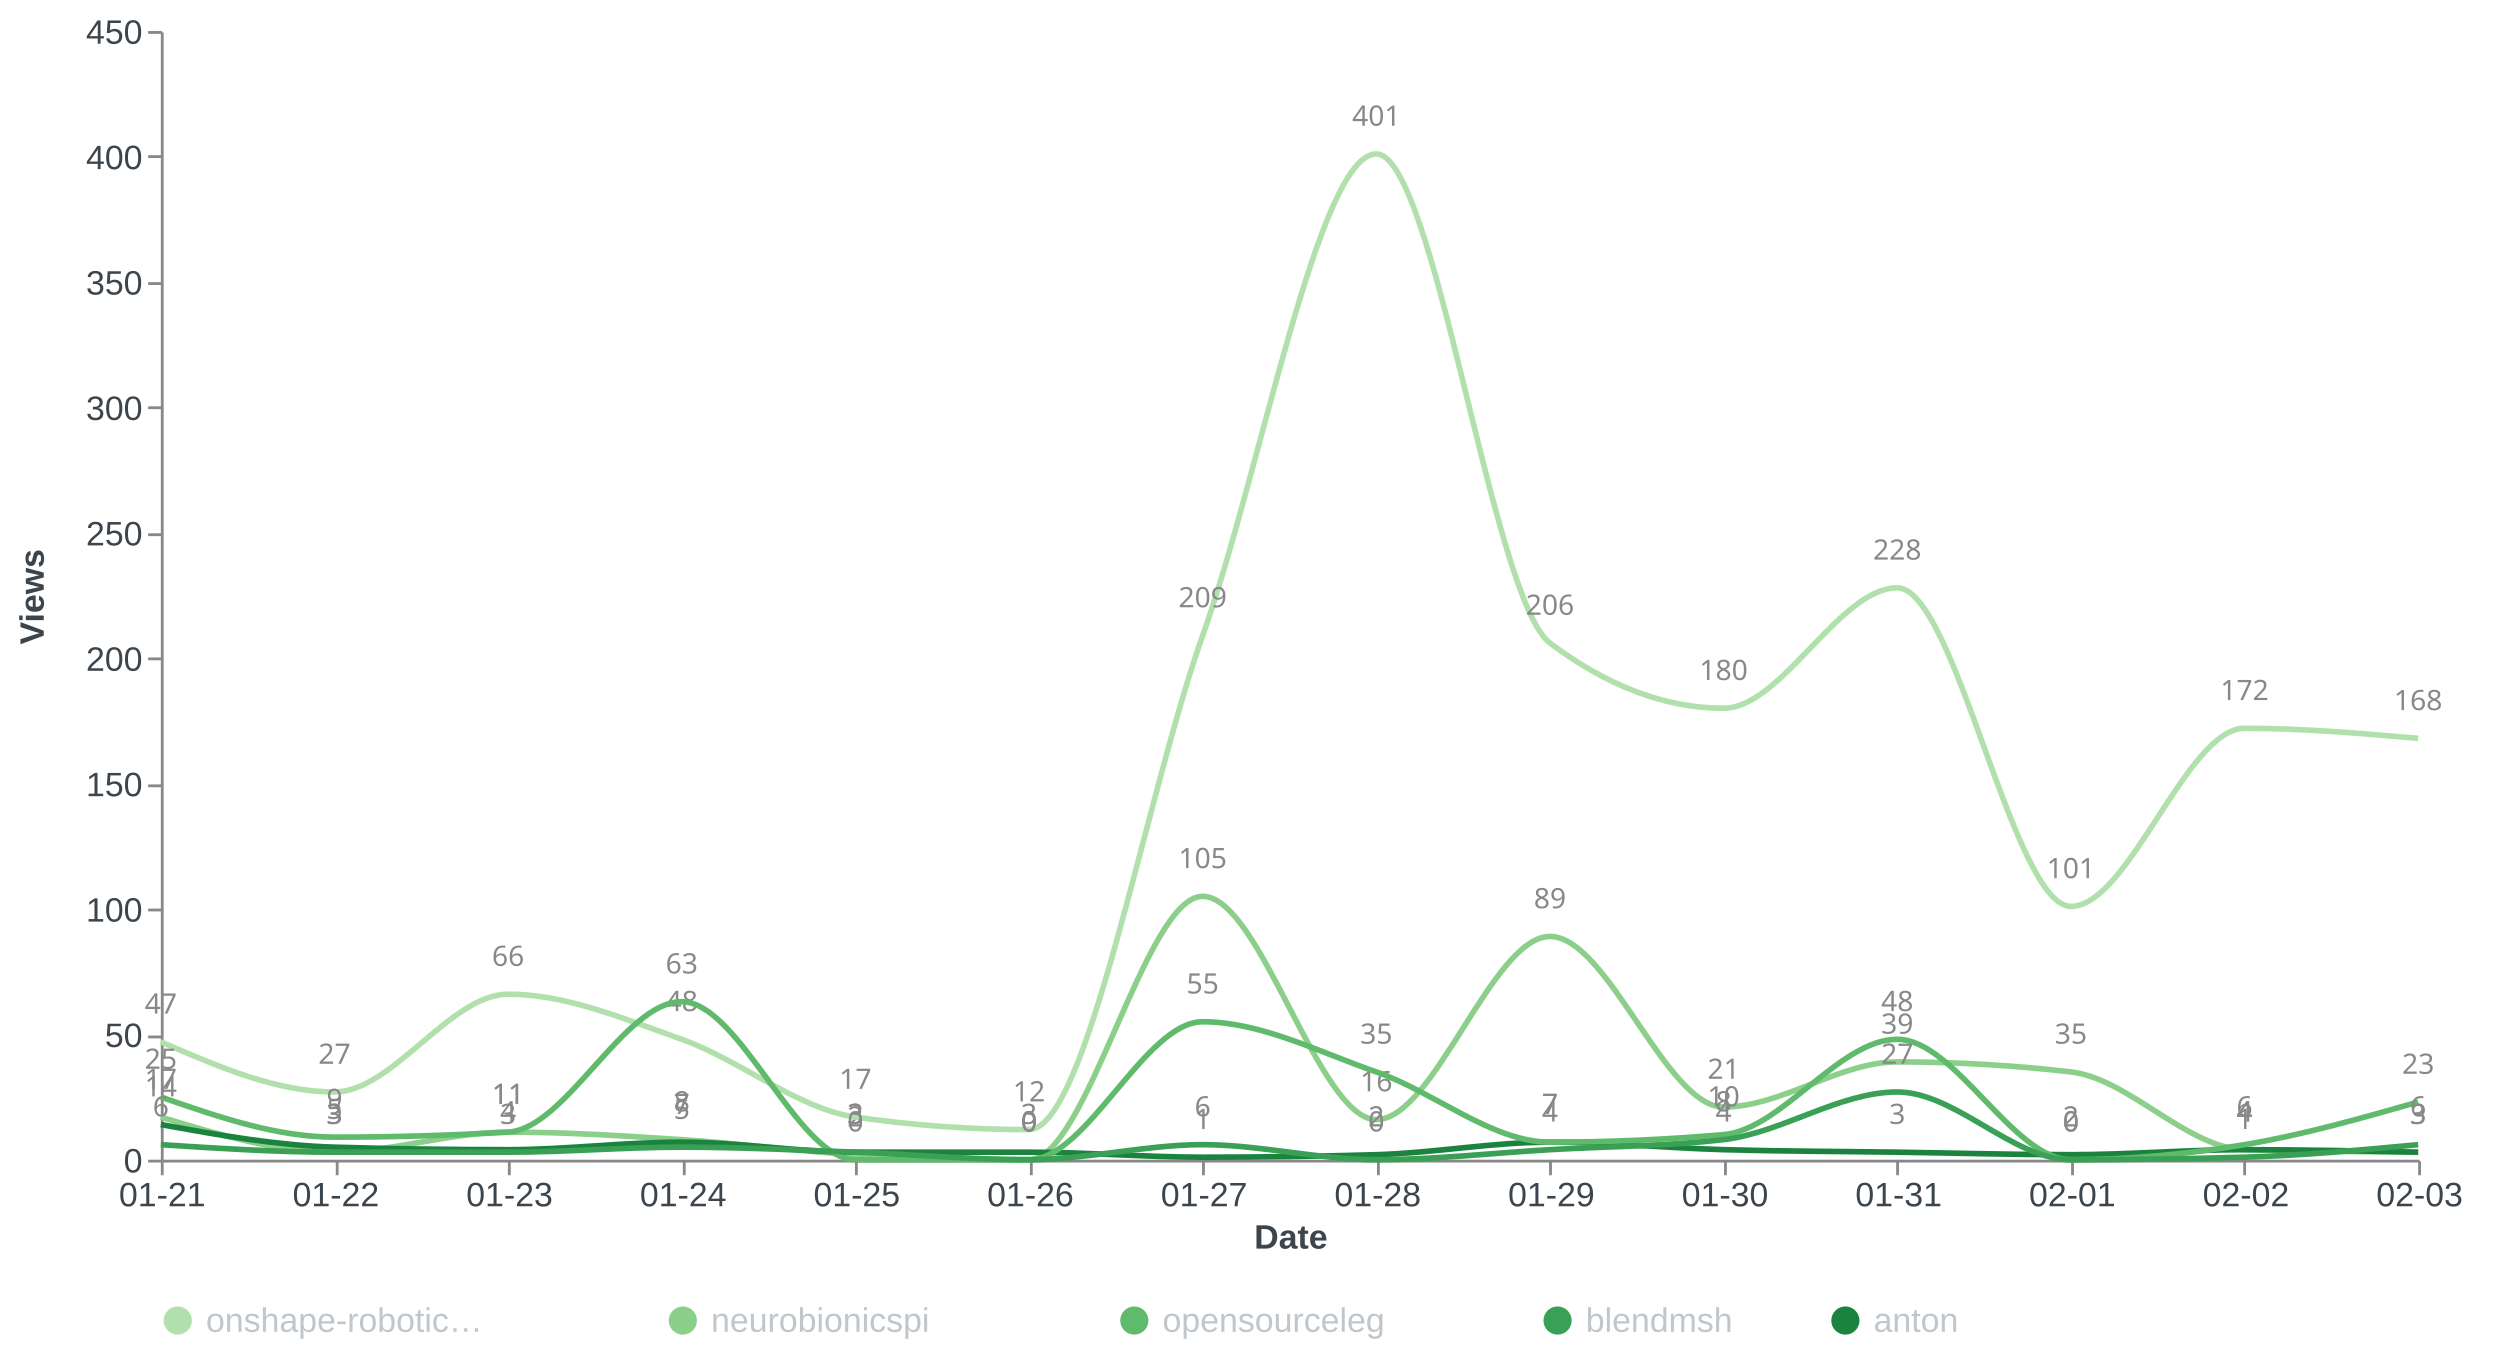
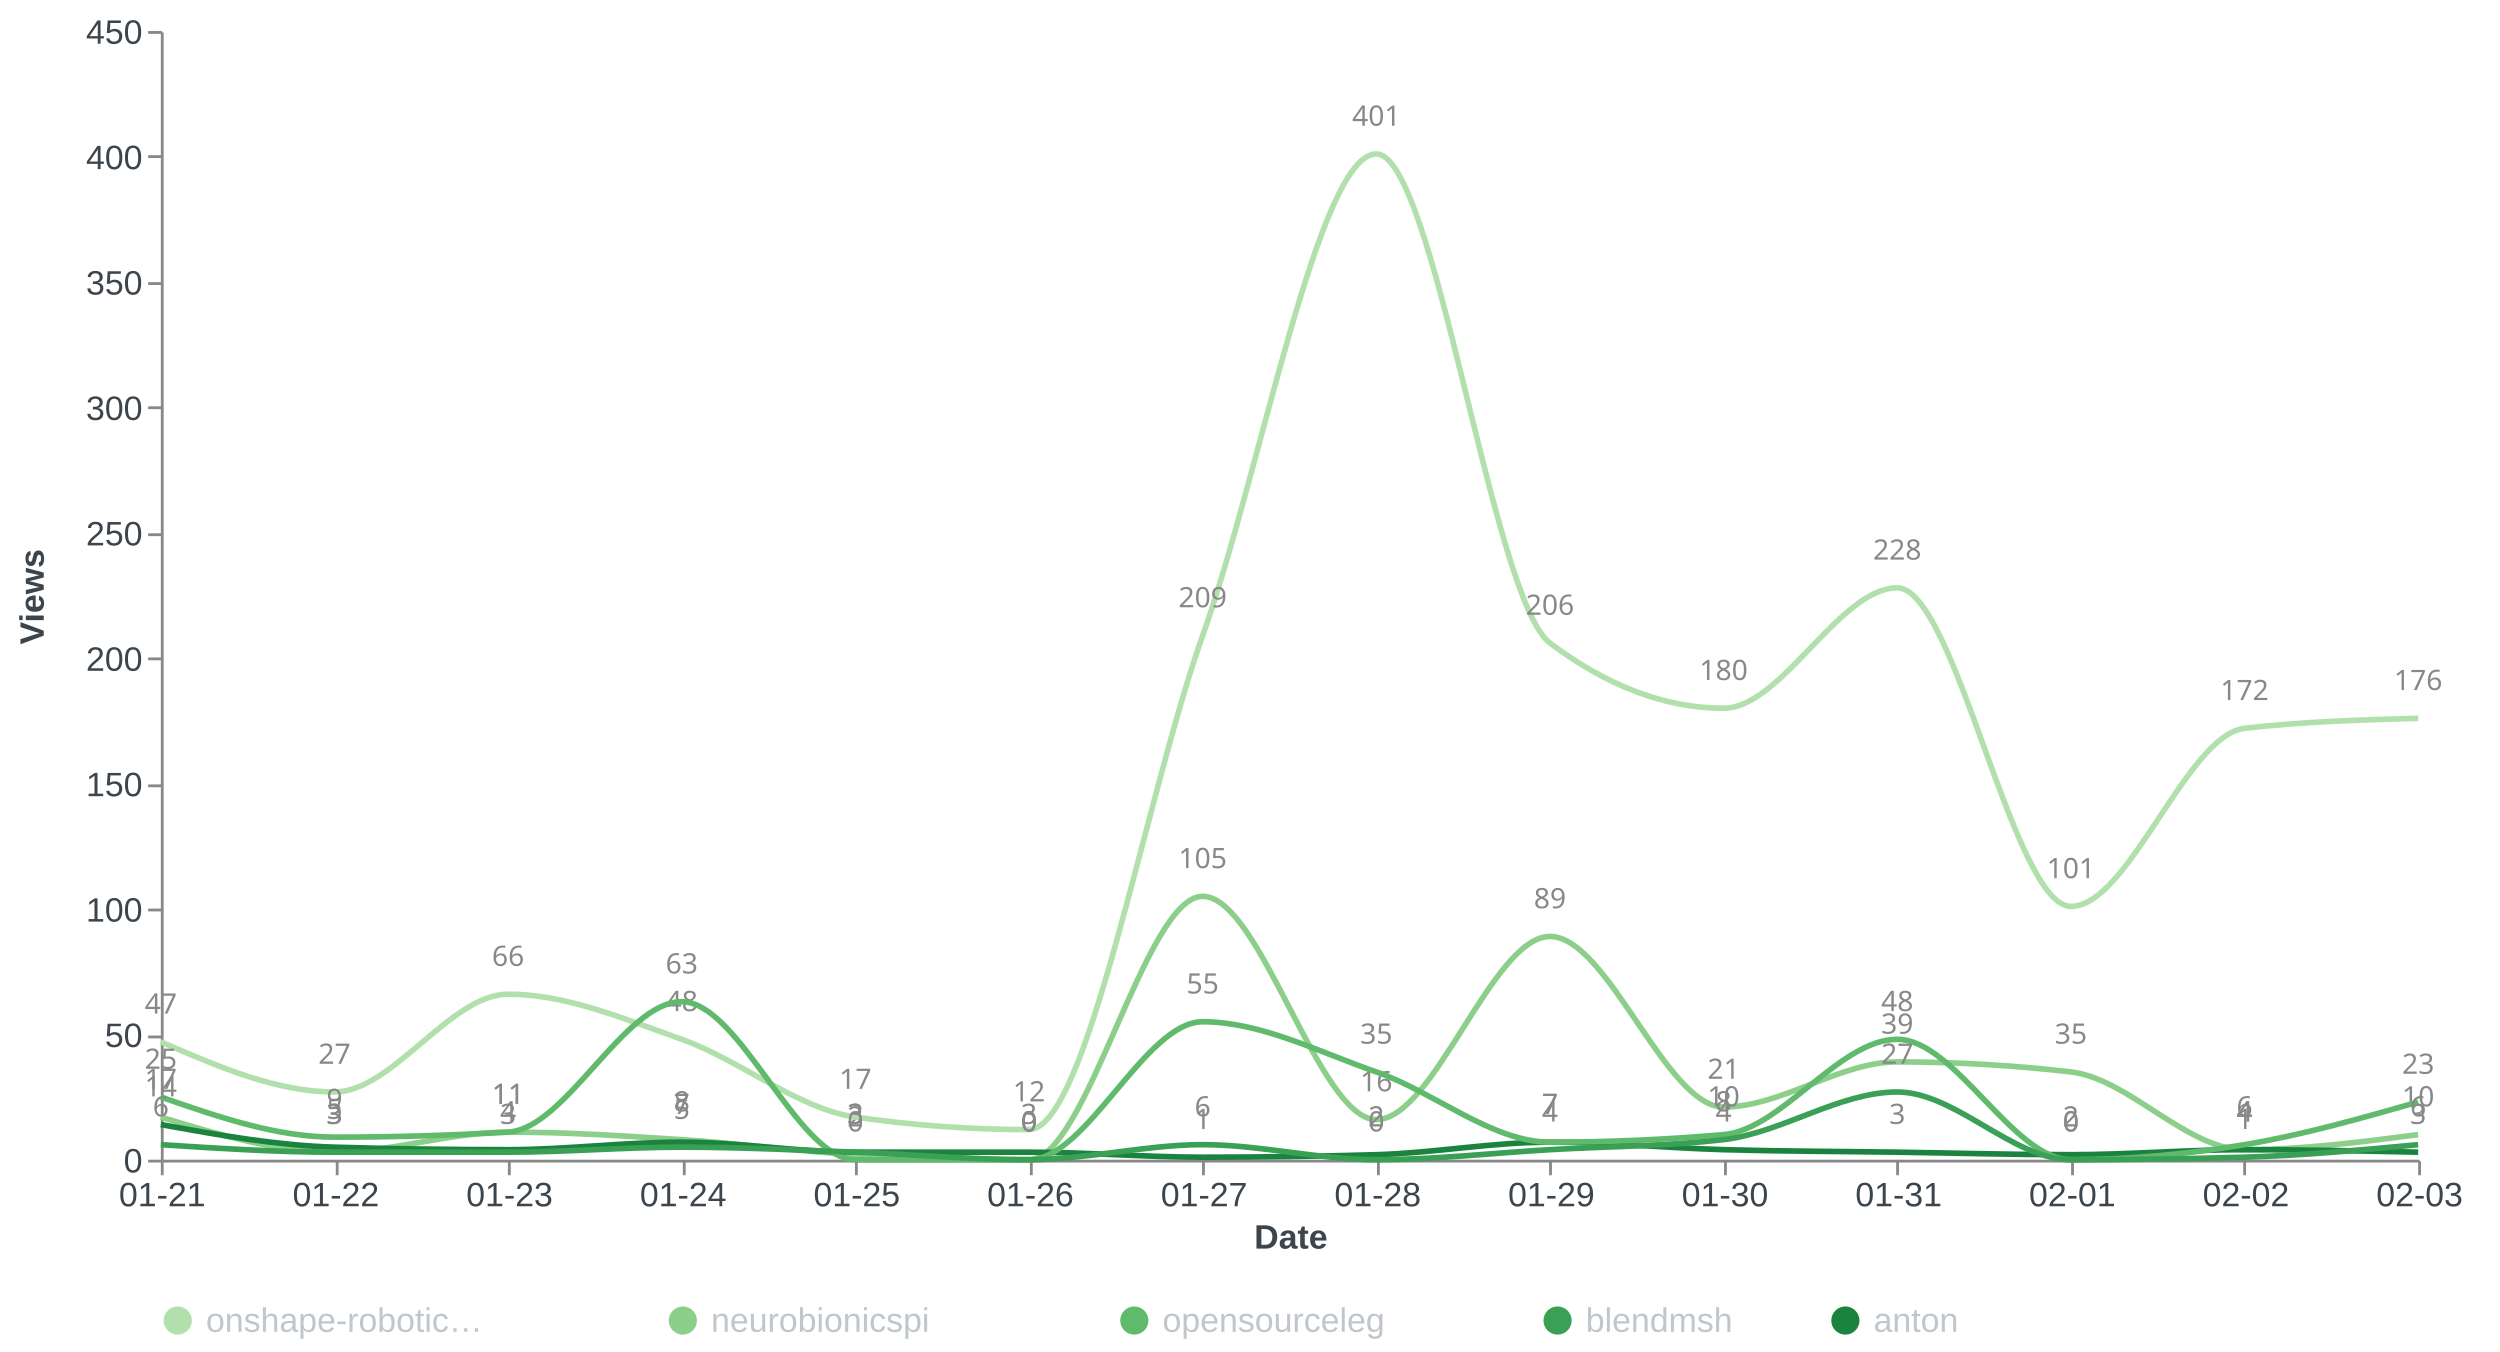
<svg xmlns="http://www.w3.org/2000/svg" version="1.1" class="marks" width="886" height="479" viewBox="0 0 886 479">
  <g fill="none" stroke-miterlimit="10" transform="translate(57,11)">
    <g class="mark-group role-frame root" role="graphics-object" aria-roledescription="group mark container">
      <g transform="translate(0,0)">
        <path class="background" aria-hidden="true" d="M0,0h800v400h-800Z" />
        <g>
          <g class="mark-group role-axis" role="graphics-symbol" aria-roledescription="axis" aria-label="X-axis titled 'Date' for a discrete scale with 14 values: 01-21, 01-22, 01-23, 01-24, 01-25, ending with 02-03">
            <g transform="translate(0.5,400.5)">
              <path class="background" aria-hidden="true" d="M0,0h0v0h0Z" pointer-events="none" />
              <g>
                <g class="mark-rule role-axis-tick" pointer-events="none">
                  <line transform="translate(0,0)" x2="0" y2="5" stroke="#888" stroke-width="1" opacity="1" />
                  <line transform="translate(62,0)" x2="0" y2="5" stroke="#888" stroke-width="1" opacity="1" />
                  <line transform="translate(123,0)" x2="0" y2="5" stroke="#888" stroke-width="1" opacity="1" />
                  <line transform="translate(185,0)" x2="0" y2="5" stroke="#888" stroke-width="1" opacity="1" />
                  <line transform="translate(246,0)" x2="0" y2="5" stroke="#888" stroke-width="1" opacity="1" />
                  <line transform="translate(308,0)" x2="0" y2="5" stroke="#888" stroke-width="1" opacity="1" />
                  <line transform="translate(369,0)" x2="0" y2="5" stroke="#888" stroke-width="1" opacity="1" />
                  <line transform="translate(431,0)" x2="0" y2="5" stroke="#888" stroke-width="1" opacity="1" />
                  <line transform="translate(492,0)" x2="0" y2="5" stroke="#888" stroke-width="1" opacity="1" />
                  <line transform="translate(554,0)" x2="0" y2="5" stroke="#888" stroke-width="1" opacity="1" />
                  <line transform="translate(615,0)" x2="0" y2="5" stroke="#888" stroke-width="1" opacity="1" />
                  <line transform="translate(677,0)" x2="0" y2="5" stroke="#888" stroke-width="1" opacity="1" />
                  <line transform="translate(738,0)" x2="0" y2="5" stroke="#888" stroke-width="1" opacity="1" />
                  <line transform="translate(800,0)" x2="0" y2="5" stroke="#888" stroke-width="1" opacity="1" />
                </g>
                <g class="mark-text role-axis-label" pointer-events="none">
                  <text text-anchor="middle" transform="translate(0,16)" font-family="Arial, sans-serif" font-size="12px" fill="#3c444c" opacity="1">01-21</text>
                  <text text-anchor="middle" transform="translate(61.53846,16)" font-family="Arial, sans-serif" font-size="12px" fill="#3c444c" opacity="1">01-22</text>
                  <text text-anchor="middle" transform="translate(123.0769,16)" font-family="Arial, sans-serif" font-size="12px" fill="#3c444c" opacity="1">01-23</text>
                  <text text-anchor="middle" transform="translate(184.6154,16)" font-family="Arial, sans-serif" font-size="12px" fill="#3c444c" opacity="1">01-24</text>
                  <text text-anchor="middle" transform="translate(246.1538,16)" font-family="Arial, sans-serif" font-size="12px" fill="#3c444c" opacity="1">01-25</text>
                  <text text-anchor="middle" transform="translate(307.6923,16)" font-family="Arial, sans-serif" font-size="12px" fill="#3c444c" opacity="1">01-26</text>
                  <text text-anchor="middle" transform="translate(369.2308,16)" font-family="Arial, sans-serif" font-size="12px" fill="#3c444c" opacity="1">01-27</text>
                  <text text-anchor="middle" transform="translate(430.7692,16)" font-family="Arial, sans-serif" font-size="12px" fill="#3c444c" opacity="1">01-28</text>
                  <text text-anchor="middle" transform="translate(492.3077,16)" font-family="Arial, sans-serif" font-size="12px" fill="#3c444c" opacity="1">01-29</text>
                  <text text-anchor="middle" transform="translate(553.8462,16)" font-family="Arial, sans-serif" font-size="12px" fill="#3c444c" opacity="1">01-30</text>
                  <text text-anchor="middle" transform="translate(615.3846,16)" font-family="Arial, sans-serif" font-size="12px" fill="#3c444c" opacity="1">01-31</text>
                  <text text-anchor="middle" transform="translate(676.9231,16)" font-family="Arial, sans-serif" font-size="12px" fill="#3c444c" opacity="1">02-01</text>
                  <text text-anchor="middle" transform="translate(738.4615,16)" font-family="Arial, sans-serif" font-size="12px" fill="#3c444c" opacity="1">02-02</text>
                  <text text-anchor="middle" transform="translate(800,16)" font-family="Arial, sans-serif" font-size="12px" fill="#3c444c" opacity="1">02-03</text>
                </g>
                <g class="mark-rule role-axis-domain" pointer-events="none">
                  <line transform="translate(0,0)" x2="800" y2="0" stroke="#888" stroke-width="1" opacity="1" />
                </g>
                <g class="mark-text role-axis-title" pointer-events="none">
                  <text text-anchor="middle" transform="translate(400,31)" font-family="Arial, sans-serif" font-size="12px" font-weight="bold" fill="#3c444c" opacity="1">Date</text>
                </g>
              </g>
              <path class="foreground" aria-hidden="true" d="" pointer-events="none" display="none" />
            </g>
          </g>
          <g class="mark-group role-axis" role="graphics-symbol" aria-roledescription="axis" aria-label="Y-axis titled 'Views' for a linear scale with values from 0 to 450">
            <g transform="translate(0.5,0.5)">
              <path class="background" aria-hidden="true" d="M0,0h0v0h0Z" pointer-events="none" />
              <g>
                <g class="mark-rule role-axis-tick" pointer-events="none">
                  <line transform="translate(0,400)" x2="-5" y2="0" stroke="#888" stroke-width="1" opacity="1" />
                  <line transform="translate(0,356)" x2="-5" y2="0" stroke="#888" stroke-width="1" opacity="1" />
                  <line transform="translate(0,311)" x2="-5" y2="0" stroke="#888" stroke-width="1" opacity="1" />
                  <line transform="translate(0,267)" x2="-5" y2="0" stroke="#888" stroke-width="1" opacity="1" />
                  <line transform="translate(0,222)" x2="-5" y2="0" stroke="#888" stroke-width="1" opacity="1" />
                  <line transform="translate(0,178)" x2="-5" y2="0" stroke="#888" stroke-width="1" opacity="1" />
                  <line transform="translate(0,133)" x2="-5" y2="0" stroke="#888" stroke-width="1" opacity="1" />
                  <line transform="translate(0,89)" x2="-5" y2="0" stroke="#888" stroke-width="1" opacity="1" />
                  <line transform="translate(0,44)" x2="-5" y2="0" stroke="#888" stroke-width="1" opacity="1" />
                  <line transform="translate(0,0)" x2="-5" y2="0" stroke="#888" stroke-width="1" opacity="1" />
                </g>
                <g class="mark-text role-axis-label" pointer-events="none">
                  <text text-anchor="end" transform="translate(-7,404)" font-family="Arial, sans-serif" font-size="12px" fill="#3c444c" opacity="1">0</text>
                  <text text-anchor="end" transform="translate(-7,359.5556)" font-family="Arial, sans-serif" font-size="12px" fill="#3c444c" opacity="1">50</text>
                  <text text-anchor="end" transform="translate(-7,315.1111)" font-family="Arial, sans-serif" font-size="12px" fill="#3c444c" opacity="1">100</text>
                  <text text-anchor="end" transform="translate(-7,270.6667)" font-family="Arial, sans-serif" font-size="12px" fill="#3c444c" opacity="1">150</text>
                  <text text-anchor="end" transform="translate(-7,226.2222)" font-family="Arial, sans-serif" font-size="12px" fill="#3c444c" opacity="1">200</text>
                  <text text-anchor="end" transform="translate(-7,181.7778)" font-family="Arial, sans-serif" font-size="12px" fill="#3c444c" opacity="1">250</text>
                  <text text-anchor="end" transform="translate(-7,137.3333)" font-family="Arial, sans-serif" font-size="12px" fill="#3c444c" opacity="1">300</text>
                  <text text-anchor="end" transform="translate(-7,92.88889)" font-family="Arial, sans-serif" font-size="12px" fill="#3c444c" opacity="1">350</text>
                  <text text-anchor="end" transform="translate(-7,48.44444)" font-family="Arial, sans-serif" font-size="12px" fill="#3c444c" opacity="1">400</text>
                  <text text-anchor="end" transform="translate(-7,4)" font-family="Arial, sans-serif" font-size="12px" fill="#3c444c" opacity="1">450</text>
                </g>
                <g class="mark-rule role-axis-domain" pointer-events="none">
                  <line transform="translate(0,400)" x2="0" y2="-400" stroke="#888" stroke-width="1" opacity="1" />
                </g>
                <g class="mark-text role-axis-title" pointer-events="none">
                  <text text-anchor="middle" transform="translate(-39,200) rotate(-90) translate(0,-3)" font-family="Arial, sans-serif" font-size="12px" font-weight="bold" fill="#3c444c" opacity="1">Views</text>
                </g>
              </g>
              <path class="foreground" aria-hidden="true" d="" pointer-events="none" display="none" />
            </g>
          </g>
          <g class="mark-group role-scope" role="graphics-object" aria-roledescription="group mark container">
            <g transform="translate(0,0)">
              <path class="background" aria-hidden="true" d="M0,0h0v0h0Z" />
              <g>
                <g class="mark-line role-mark" role="graphics-symbol" aria-roledescription="line mark container">
-                   <path d="M0,384.889C20.513,391.111,41.026,397.333,61.538,397.333C82.051,397.333,102.564,390.222,123.077,390.222C143.59,390.222,164.103,391.556,184.615,392.889C205.128,394.222,225.641,397.037,246.154,398.222C266.667,399.407,287.179,400,307.692,400C328.205,400,348.718,306.667,369.231,306.667C389.744,306.667,410.256,385.778,430.769,385.778C451.282,385.778,471.795,320.889,492.308,320.889C512.821,320.889,533.333,381.333,553.846,381.333C574.359,381.333,594.872,365.333,615.385,365.333C635.897,365.333,656.41,366.519,676.923,368.889C697.436,371.259,717.949,395.852,738.462,396.444C758.974,397.037,779.487,397.185,800,397.333" stroke="rgb(140, 207, 138)" stroke-width="2" />
+                   <path d="M0,384.889C20.513,391.111,41.026,397.333,61.538,397.333C82.051,397.333,102.564,390.222,123.077,390.222C143.59,390.222,164.103,391.556,184.615,392.889C205.128,394.222,225.641,397.037,246.154,398.222C266.667,399.407,287.179,400,307.692,400C328.205,400,348.718,306.667,369.231,306.667C389.744,306.667,410.256,385.778,430.769,385.778C451.282,385.778,471.795,320.889,492.308,320.889C512.821,320.889,533.333,381.333,553.846,381.333C574.359,381.333,594.872,365.333,615.385,365.333C635.897,365.333,656.41,366.519,676.923,368.889C697.436,371.259,717.949,396.444,738.462,396.444C758.974,396.444,779.487,393.778,800,391.111" stroke="rgb(140, 207, 138)" stroke-width="2" />
                </g>
                <g class="mark-text role-mark" role="graphics-object" aria-roledescription="text mark container">
                  <text text-anchor="middle" transform="translate(0,374.8889)" font-family="sans-serif" font-size="10px" fill="#888888">17</text>
                  <text text-anchor="middle" transform="translate(61.53846,387.3333)" font-family="sans-serif" font-size="10px" fill="#888888">3</text>
                  <text text-anchor="middle" transform="translate(123.0769,380.2222)" font-family="sans-serif" font-size="10px" fill="#888888">11</text>
                  <text text-anchor="middle" transform="translate(184.6154,382.8889)" font-family="sans-serif" font-size="10px" fill="#888888">8</text>
                  <text text-anchor="middle" transform="translate(246.1538,388.2222)" font-family="sans-serif" font-size="10px" fill="#888888">2</text>
                  <text text-anchor="middle" transform="translate(307.6923,390)" font-family="sans-serif" font-size="10px" fill="#888888">0</text>
                  <text text-anchor="middle" transform="translate(369.2308,296.6667)" font-family="sans-serif" font-size="10px" fill="#888888">105</text>
                  <text text-anchor="middle" transform="translate(430.7692,375.7778)" font-family="sans-serif" font-size="10px" fill="#888888">16</text>
                  <text text-anchor="middle" transform="translate(492.3077,310.8889)" font-family="sans-serif" font-size="10px" fill="#888888">89</text>
                  <text text-anchor="middle" transform="translate(553.8462,371.3333)" font-family="sans-serif" font-size="10px" fill="#888888">21</text>
                  <text text-anchor="middle" transform="translate(615.3846,355.3333)" font-family="sans-serif" font-size="10px" fill="#888888">39</text>
                  <text text-anchor="middle" transform="translate(676.9231,358.8889)" font-family="sans-serif" font-size="10px" fill="#888888">35</text>
                  <text text-anchor="middle" transform="translate(738.4615,386.4444)" font-family="sans-serif" font-size="10px" fill="#888888">4</text>
-                   <text text-anchor="middle" transform="translate(800,387.3333)" font-family="sans-serif" font-size="10px" fill="#888888">3</text>
+                   <text text-anchor="middle" transform="translate(800,381.1111)" font-family="sans-serif" font-size="10px" fill="#888888">10</text>
                </g>
              </g>
              <path class="foreground" aria-hidden="true" d="" display="none" />
            </g>
            <g transform="translate(0,0)">
              <path class="background" aria-hidden="true" d="M0,0h0v0h0Z" />
              <g>
                <g class="mark-line role-mark" role="graphics-symbol" aria-roledescription="line mark container">
                  <path d="M0,387.556C20.513,391.259,41.026,394.963,61.538,395.556C82.051,396.148,102.564,396.444,123.077,396.444C143.59,396.444,164.103,393.778,184.615,393.778C205.128,393.778,225.641,397.333,246.154,397.333C266.667,397.333,287.179,397.333,307.692,397.333C328.205,397.333,348.718,399.111,369.231,399.111C389.744,399.111,410.256,398.815,430.769,398.222C451.282,397.63,471.795,393.778,492.308,393.778C512.821,393.778,533.333,395.852,553.846,396.444C574.359,397.037,594.872,397.037,615.385,397.333C635.897,397.63,656.41,398.222,676.923,398.222C697.436,398.222,717.949,396.444,738.462,396.444C758.974,396.444,779.487,396.889,800,397.333" stroke="rgb(26, 131, 62)" stroke-width="2" />
                </g>
                <g class="mark-text role-mark" role="graphics-object" aria-roledescription="text mark container">
                  <text text-anchor="middle" transform="translate(0,377.5556)" font-family="sans-serif" font-size="10px" fill="#888888">14</text>
                  <text text-anchor="middle" transform="translate(61.53846,385.5556)" font-family="sans-serif" font-size="10px" fill="#888888">5</text>
                  <text text-anchor="middle" transform="translate(123.0769,386.4444)" font-family="sans-serif" font-size="10px" fill="#888888">4</text>
                  <text text-anchor="middle" transform="translate(184.6154,383.7778)" font-family="sans-serif" font-size="10px" fill="#888888">7</text>
                  <text text-anchor="middle" transform="translate(246.1538,387.3333)" font-family="sans-serif" font-size="10px" fill="#888888">3</text>
                  <text text-anchor="middle" transform="translate(307.6923,387.3333)" font-family="sans-serif" font-size="10px" fill="#888888">3</text>
                  <text text-anchor="middle" transform="translate(369.2308,389.1111)" font-family="sans-serif" font-size="10px" fill="#888888">1</text>
                  <text text-anchor="middle" transform="translate(430.7692,388.2222)" font-family="sans-serif" font-size="10px" fill="#888888">2</text>
                  <text text-anchor="middle" transform="translate(492.3077,383.7778)" font-family="sans-serif" font-size="10px" fill="#888888">7</text>
                  <text text-anchor="middle" transform="translate(553.8462,386.4444)" font-family="sans-serif" font-size="10px" fill="#888888">4</text>
                  <text text-anchor="middle" transform="translate(615.3846,387.3333)" font-family="sans-serif" font-size="10px" fill="#888888">3</text>
                  <text text-anchor="middle" transform="translate(676.9231,388.2222)" font-family="sans-serif" font-size="10px" fill="#888888">2</text>
                  <text text-anchor="middle" transform="translate(738.4615,386.4444)" font-family="sans-serif" font-size="10px" fill="#888888">4</text>
                  <text text-anchor="middle" transform="translate(800,387.3333)" font-family="sans-serif" font-size="10px" fill="#888888">3</text>
                </g>
              </g>
              <path class="foreground" aria-hidden="true" d="" display="none" />
            </g>
            <g transform="translate(0,0)">
              <path class="background" aria-hidden="true" d="M0,0h0v0h0Z" />
              <g>
                <g class="mark-line role-mark" role="graphics-symbol" aria-roledescription="line mark container">
-                   <path d="M0,358.222C20.513,367.111,41.026,376,61.538,376C82.051,376,102.564,341.333,123.077,341.333C143.59,341.333,164.103,350.074,184.615,357.333C205.128,364.593,225.641,381.926,246.154,384.889C266.667,387.852,287.179,389.333,307.692,389.333C328.205,389.333,348.718,271.852,369.231,214.222C389.744,156.593,410.256,43.556,430.769,43.556C451.282,43.556,471.795,201.481,492.308,216.889C512.821,232.296,533.333,240,553.846,240C574.359,240,594.872,197.333,615.385,197.333C635.897,197.333,656.41,310.222,676.923,310.222C697.436,310.222,717.949,247.111,738.462,247.111C758.974,247.111,779.487,248.889,800,250.667" stroke="rgb(178, 224, 172)" stroke-width="2" />
+                   <path d="M0,358.222C20.513,367.111,41.026,376,61.538,376C82.051,376,102.564,341.333,123.077,341.333C143.59,341.333,164.103,350.074,184.615,357.333C205.128,364.593,225.641,381.926,246.154,384.889C266.667,387.852,287.179,389.333,307.692,389.333C328.205,389.333,348.718,271.852,369.231,214.222C389.744,156.593,410.256,43.556,430.769,43.556C451.282,43.556,471.795,201.481,492.308,216.889C512.821,232.296,533.333,240,553.846,240C574.359,240,594.872,197.333,615.385,197.333C635.897,197.333,656.41,310.222,676.923,310.222C697.436,310.222,717.949,249.481,738.462,247.111C758.974,244.741,779.487,244.148,800,243.556" stroke="rgb(178, 224, 172)" stroke-width="2" />
                </g>
                <g class="mark-text role-mark" role="graphics-object" aria-roledescription="text mark container">
                  <text text-anchor="middle" transform="translate(0,348.2222)" font-family="sans-serif" font-size="10px" fill="#888888">47</text>
                  <text text-anchor="middle" transform="translate(61.53846,366)" font-family="sans-serif" font-size="10px" fill="#888888">27</text>
                  <text text-anchor="middle" transform="translate(123.0769,331.3333)" font-family="sans-serif" font-size="10px" fill="#888888">66</text>
                  <text text-anchor="middle" transform="translate(184.6154,347.3333)" font-family="sans-serif" font-size="10px" fill="#888888">48</text>
                  <text text-anchor="middle" transform="translate(246.1538,374.8889)" font-family="sans-serif" font-size="10px" fill="#888888">17</text>
                  <text text-anchor="middle" transform="translate(307.6923,379.3333)" font-family="sans-serif" font-size="10px" fill="#888888">12</text>
                  <text text-anchor="middle" transform="translate(369.2308,204.2222)" font-family="sans-serif" font-size="10px" fill="#888888">209</text>
                  <text text-anchor="middle" transform="translate(430.7692,33.55556)" font-family="sans-serif" font-size="10px" fill="#888888">401</text>
                  <text text-anchor="middle" transform="translate(492.3077,206.8889)" font-family="sans-serif" font-size="10px" fill="#888888">206</text>
                  <text text-anchor="middle" transform="translate(553.8462,230)" font-family="sans-serif" font-size="10px" fill="#888888">180</text>
                  <text text-anchor="middle" transform="translate(615.3846,187.3333)" font-family="sans-serif" font-size="10px" fill="#888888">228</text>
                  <text text-anchor="middle" transform="translate(676.9231,300.2222)" font-family="sans-serif" font-size="10px" fill="#888888">101</text>
                  <text text-anchor="middle" transform="translate(738.4615,237.1111)" font-family="sans-serif" font-size="10px" fill="#888888">172</text>
-                   <text text-anchor="middle" transform="translate(800,240.6667)" font-family="sans-serif" font-size="10px" fill="#888888">168</text>
+                   <text text-anchor="middle" transform="translate(800,233.5556)" font-family="sans-serif" font-size="10px" fill="#888888">176</text>
                </g>
              </g>
              <path class="foreground" aria-hidden="true" d="" display="none" />
            </g>
            <g transform="translate(0,0)">
              <path class="background" aria-hidden="true" d="M0,0h0v0h0Z" />
              <g>
                <g class="mark-line role-mark" role="graphics-symbol" aria-roledescription="line mark container">
                  <path d="M0,377.778C20.513,384.889,41.026,392,61.538,392C82.051,392,102.564,391.407,123.077,390.222C143.59,389.037,164.103,344,184.615,344C205.128,344,225.641,400,246.154,400C266.667,400,287.179,400,307.692,400C328.205,400,348.718,351.111,369.231,351.111C389.744,351.111,410.256,361.778,430.769,368.889C451.282,376,471.795,393.778,492.308,393.778C512.821,393.778,533.333,392.889,553.846,391.111C574.359,389.333,594.872,357.333,615.385,357.333C635.897,357.333,656.41,400,676.923,400C697.436,400,717.949,398.074,738.462,394.667C758.974,391.259,779.487,385.407,800,379.556" stroke="rgb(96, 186, 108)" stroke-width="2" />
                </g>
                <g class="mark-text role-mark" role="graphics-object" aria-roledescription="text mark container">
                  <text text-anchor="middle" transform="translate(0,367.7778)" font-family="sans-serif" font-size="10px" fill="#888888">25</text>
                  <text text-anchor="middle" transform="translate(61.53846,382)" font-family="sans-serif" font-size="10px" fill="#888888">9</text>
                  <text text-anchor="middle" transform="translate(123.0769,380.2222)" font-family="sans-serif" font-size="10px" fill="#888888">11</text>
                  <text text-anchor="middle" transform="translate(184.6154,334)" font-family="sans-serif" font-size="10px" fill="#888888">63</text>
                  <text text-anchor="middle" transform="translate(246.1538,390)" font-family="sans-serif" font-size="10px" fill="#888888">0</text>
                  <text text-anchor="middle" transform="translate(307.6923,390)" font-family="sans-serif" font-size="10px" fill="#888888">0</text>
                  <text text-anchor="middle" transform="translate(369.2308,341.1111)" font-family="sans-serif" font-size="10px" fill="#888888">55</text>
                  <text text-anchor="middle" transform="translate(430.7692,358.8889)" font-family="sans-serif" font-size="10px" fill="#888888">35</text>
                  <text text-anchor="middle" transform="translate(492.3077,383.7778)" font-family="sans-serif" font-size="10px" fill="#888888">7</text>
                  <text text-anchor="middle" transform="translate(553.8462,381.1111)" font-family="sans-serif" font-size="10px" fill="#888888">10</text>
                  <text text-anchor="middle" transform="translate(615.3846,347.3333)" font-family="sans-serif" font-size="10px" fill="#888888">48</text>
                  <text text-anchor="middle" transform="translate(676.9231,390)" font-family="sans-serif" font-size="10px" fill="#888888">0</text>
                  <text text-anchor="middle" transform="translate(738.4615,384.6667)" font-family="sans-serif" font-size="10px" fill="#888888">6</text>
                  <text text-anchor="middle" transform="translate(800,369.5556)" font-family="sans-serif" font-size="10px" fill="#888888">23</text>
                </g>
              </g>
              <path class="foreground" aria-hidden="true" d="" display="none" />
            </g>
            <g transform="translate(0,0)">
              <path class="background" aria-hidden="true" d="M0,0h0v0h0Z" />
              <g>
                <g class="mark-line role-mark" role="graphics-symbol" aria-roledescription="line mark container">
                  <path d="M0,394.667C20.513,396,41.026,397.333,61.538,397.333C82.051,397.333,102.564,397.333,123.077,397.333C143.59,397.333,164.103,395.556,184.615,395.556C205.128,395.556,225.641,396.593,246.154,397.333C266.667,398.074,287.179,400,307.692,400C328.205,400,348.718,394.667,369.231,394.667C389.744,394.667,410.256,400,430.769,400C451.282,400,471.795,397.63,492.308,396.444C512.821,395.259,533.333,395.259,553.846,392.889C574.359,390.519,594.872,376,615.385,376C635.897,376,656.41,400,676.923,400C697.436,400,717.949,399.704,738.462,399.111C758.974,398.519,779.487,396.593,800,394.667" stroke="rgb(57, 160, 85)" stroke-width="2" />
                </g>
                <g class="mark-text role-mark" role="graphics-object" aria-roledescription="text mark container">
                  <text text-anchor="middle" transform="translate(0,384.6667)" font-family="sans-serif" font-size="10px" fill="#888888">6</text>
                  <text text-anchor="middle" transform="translate(61.53846,387.3333)" font-family="sans-serif" font-size="10px" fill="#888888">3</text>
                  <text text-anchor="middle" transform="translate(123.0769,387.3333)" font-family="sans-serif" font-size="10px" fill="#888888">3</text>
                  <text text-anchor="middle" transform="translate(184.6154,385.5556)" font-family="sans-serif" font-size="10px" fill="#888888">5</text>
                  <text text-anchor="middle" transform="translate(246.1538,387.3333)" font-family="sans-serif" font-size="10px" fill="#888888">3</text>
                  <text text-anchor="middle" transform="translate(307.6923,390)" font-family="sans-serif" font-size="10px" fill="#888888">0</text>
                  <text text-anchor="middle" transform="translate(369.2308,384.6667)" font-family="sans-serif" font-size="10px" fill="#888888">6</text>
                  <text text-anchor="middle" transform="translate(430.7692,390)" font-family="sans-serif" font-size="10px" fill="#888888">0</text>
                  <text text-anchor="middle" transform="translate(492.3077,386.4444)" font-family="sans-serif" font-size="10px" fill="#888888">4</text>
                  <text text-anchor="middle" transform="translate(553.8462,382.8889)" font-family="sans-serif" font-size="10px" fill="#888888">8</text>
                  <text text-anchor="middle" transform="translate(615.3846,366)" font-family="sans-serif" font-size="10px" fill="#888888">27</text>
                  <text text-anchor="middle" transform="translate(676.9231,390)" font-family="sans-serif" font-size="10px" fill="#888888">0</text>
                  <text text-anchor="middle" transform="translate(738.4615,389.1111)" font-family="sans-serif" font-size="10px" fill="#888888">1</text>
                  <text text-anchor="middle" transform="translate(800,384.6667)" font-family="sans-serif" font-size="10px" fill="#888888">6</text>
                </g>
              </g>
              <path class="foreground" aria-hidden="true" d="" display="none" />
            </g>
          </g>
          <g class="mark-group role-legend" role="graphics-symbol" aria-roledescription="legend" aria-label="Symbol legend for fill color with 5 values: onshape-robotics-toolkit, neurobionicspi, opensourceleg, blendmsh, anton">
            <g transform="translate(0,451)">
              <path class="background" aria-hidden="true" d="M0,0h655v12h-655Z" pointer-events="none" />
              <g>
                <g class="mark-group role-legend-entry">
                  <g transform="translate(0,0)">
                    <path class="background" aria-hidden="true" d="M0,0h0v0h0Z" pointer-events="none" />
                    <g>
                      <g class="mark-group role-scope" role="graphics-object" aria-roledescription="group mark container">
                        <g transform="translate(0,0)">
                          <path class="background" aria-hidden="true" d="M0,0h169v12h-169Z" pointer-events="none" opacity="1" />
                          <g>
                            <g class="mark-symbol role-legend-symbol" pointer-events="none">
                              <path transform="translate(6,6)" d="M5,0A5,5,0,1,1,-5,0A5,5,0,1,1,5,0" fill="rgb(178, 224, 172)" stroke-width="1.5" opacity="1" />
                            </g>
                            <g class="mark-text role-legend-label" pointer-events="none">
                              <text text-anchor="start" transform="translate(16,10)" font-family="Arial, sans-serif" font-size="12px" fill="#bfc6cc" opacity="1">onshape-robotic…</text>
                            </g>
                          </g>
                          <path class="foreground" aria-hidden="true" d="" pointer-events="none" display="none" />
                        </g>
                        <g transform="translate(179,0)">
                          <path class="background" aria-hidden="true" d="M0,0h150v12h-150Z" pointer-events="none" opacity="1" />
                          <g>
                            <g class="mark-symbol role-legend-symbol" pointer-events="none">
                              <path transform="translate(6,6)" d="M5,0A5,5,0,1,1,-5,0A5,5,0,1,1,5,0" fill="rgb(140, 207, 138)" stroke-width="1.5" opacity="1" />
                            </g>
                            <g class="mark-text role-legend-label" pointer-events="none">
                              <text text-anchor="start" transform="translate(16,10)" font-family="Arial, sans-serif" font-size="12px" fill="#bfc6cc" opacity="1">neurobionicspi</text>
                            </g>
                          </g>
                          <path class="foreground" aria-hidden="true" d="" pointer-events="none" display="none" />
                        </g>
                        <g transform="translate(339,0)">
                          <path class="background" aria-hidden="true" d="M0,0h140v12h-140Z" pointer-events="none" opacity="1" />
                          <g>
                            <g class="mark-symbol role-legend-symbol" pointer-events="none">
                              <path transform="translate(6,6)" d="M5,0A5,5,0,1,1,-5,0A5,5,0,1,1,5,0" fill="rgb(96, 186, 108)" stroke-width="1.5" opacity="1" />
                            </g>
                            <g class="mark-text role-legend-label" pointer-events="none">
                              <text text-anchor="start" transform="translate(16,10)" font-family="Arial, sans-serif" font-size="12px" fill="#bfc6cc" opacity="1">opensourceleg</text>
                            </g>
                          </g>
                          <path class="foreground" aria-hidden="true" d="" pointer-events="none" display="none" />
                        </g>
                        <g transform="translate(489,0)">
                          <path class="background" aria-hidden="true" d="M0,0h92v12h-92Z" pointer-events="none" opacity="1" />
                          <g>
                            <g class="mark-symbol role-legend-symbol" pointer-events="none">
                              <path transform="translate(6,6)" d="M5,0A5,5,0,1,1,-5,0A5,5,0,1,1,5,0" fill="rgb(57, 160, 85)" stroke-width="1.5" opacity="1" />
                            </g>
                            <g class="mark-text role-legend-label" pointer-events="none">
                              <text text-anchor="start" transform="translate(16,10)" font-family="Arial, sans-serif" font-size="12px" fill="#bfc6cc" opacity="1">blendmsh</text>
                            </g>
                          </g>
                          <path class="foreground" aria-hidden="true" d="" pointer-events="none" display="none" />
                        </g>
                        <g transform="translate(591,0)">
                          <path class="background" aria-hidden="true" d="M0,0h64v12h-64Z" pointer-events="none" opacity="1" />
                          <g>
                            <g class="mark-symbol role-legend-symbol" pointer-events="none">
                              <path transform="translate(6,6)" d="M5,0A5,5,0,1,1,-5,0A5,5,0,1,1,5,0" fill="rgb(26, 131, 62)" stroke-width="1.5" opacity="1" />
                            </g>
                            <g class="mark-text role-legend-label" pointer-events="none">
                              <text text-anchor="start" transform="translate(16,10)" font-family="Arial, sans-serif" font-size="12px" fill="#bfc6cc" opacity="1">anton</text>
                            </g>
                          </g>
                          <path class="foreground" aria-hidden="true" d="" pointer-events="none" display="none" />
                        </g>
                      </g>
                    </g>
                    <path class="foreground" aria-hidden="true" d="" pointer-events="none" display="none" />
                  </g>
                </g>
              </g>
              <path class="foreground" aria-hidden="true" d="" pointer-events="none" display="none" />
            </g>
          </g>
        </g>
        <path class="foreground" aria-hidden="true" d="" display="none" />
      </g>
    </g>
  </g>
</svg>
